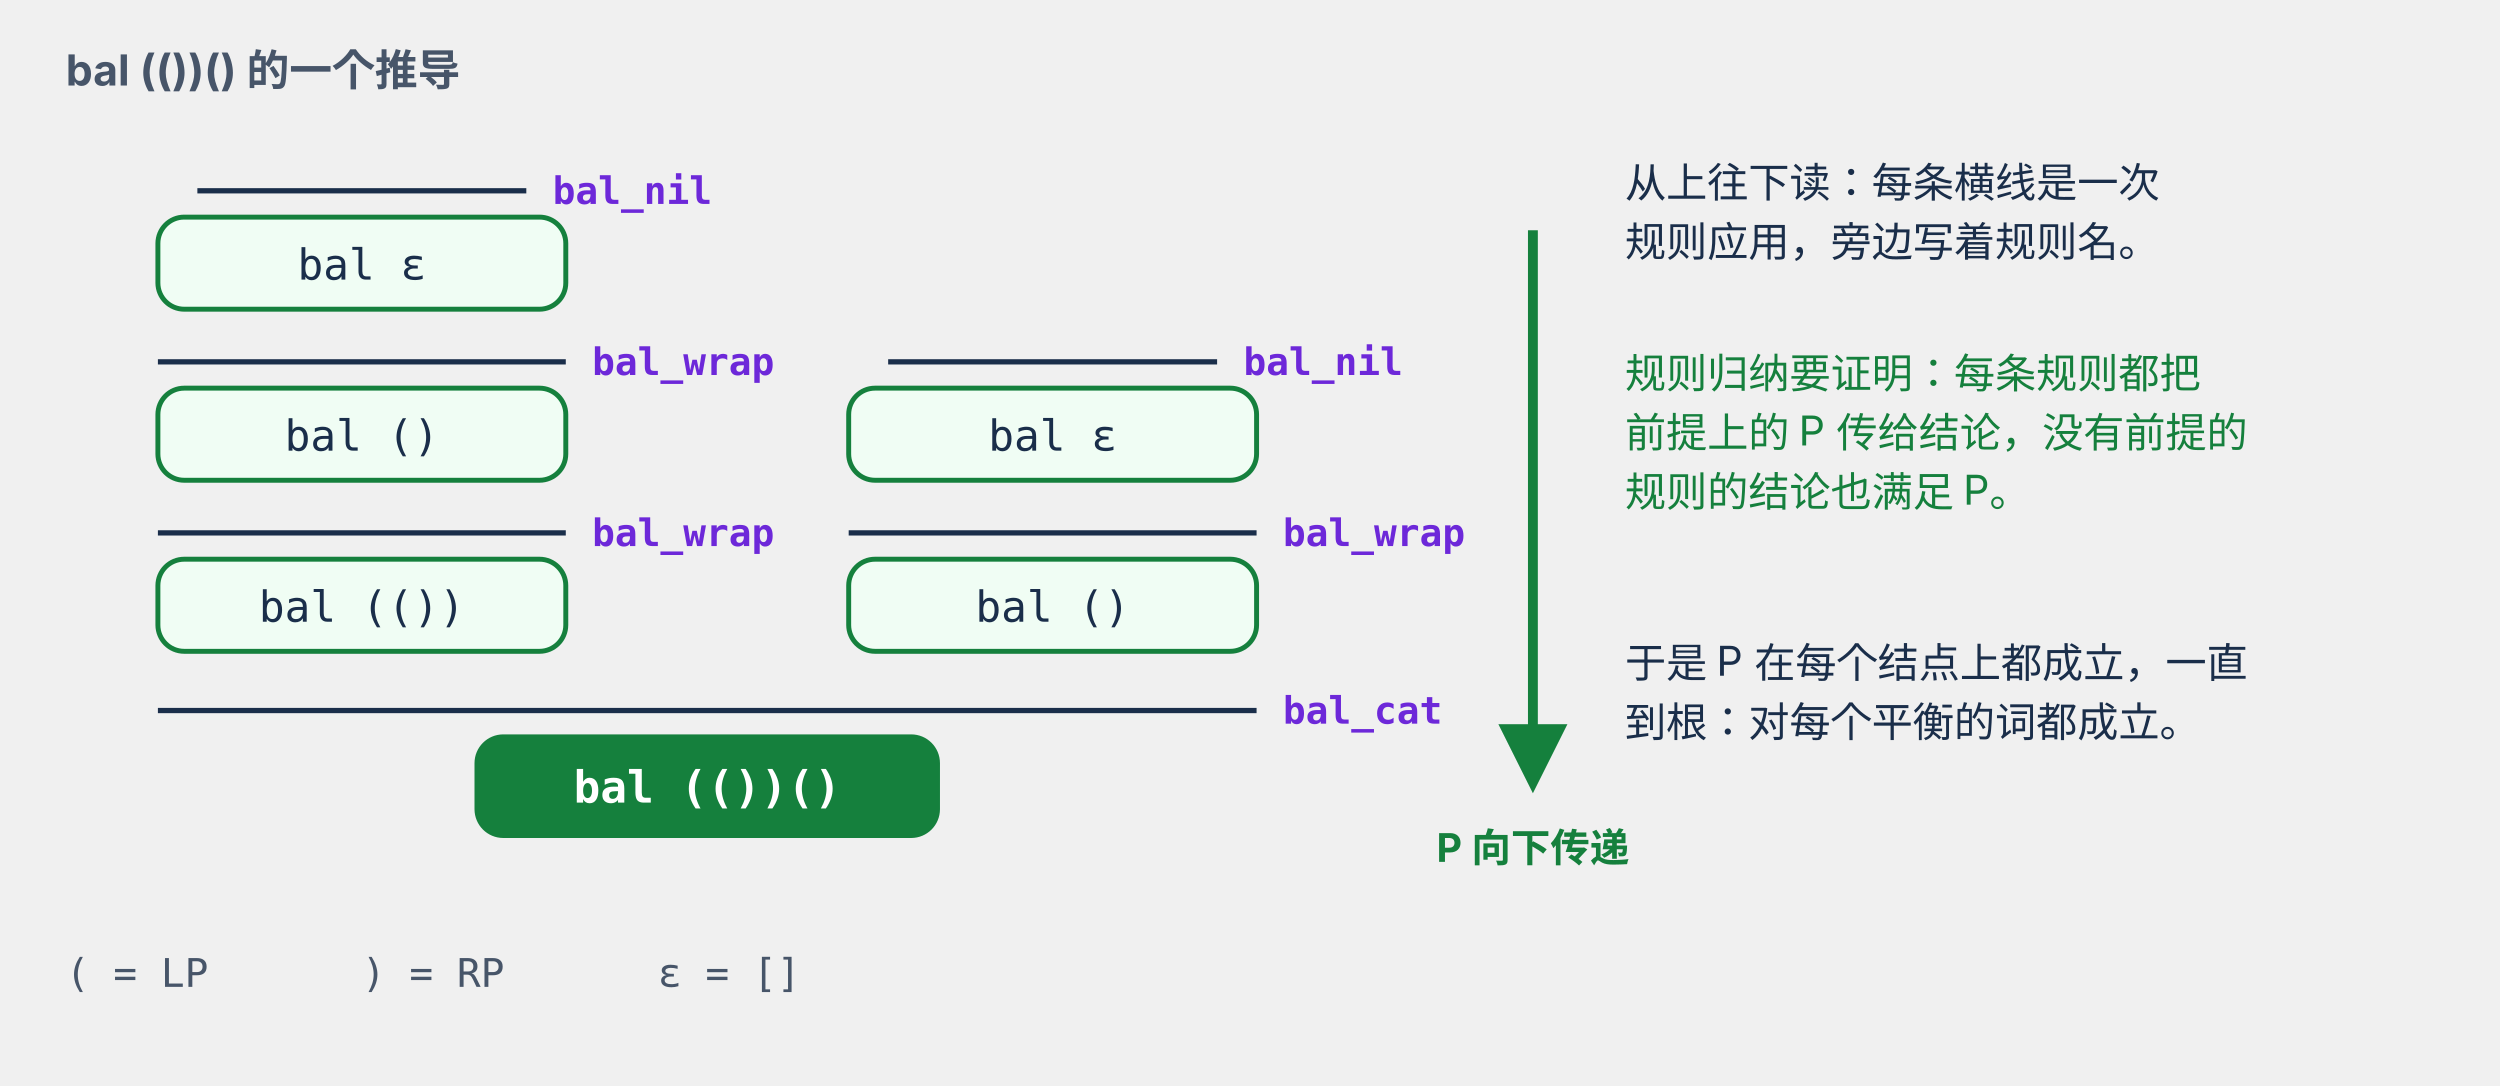
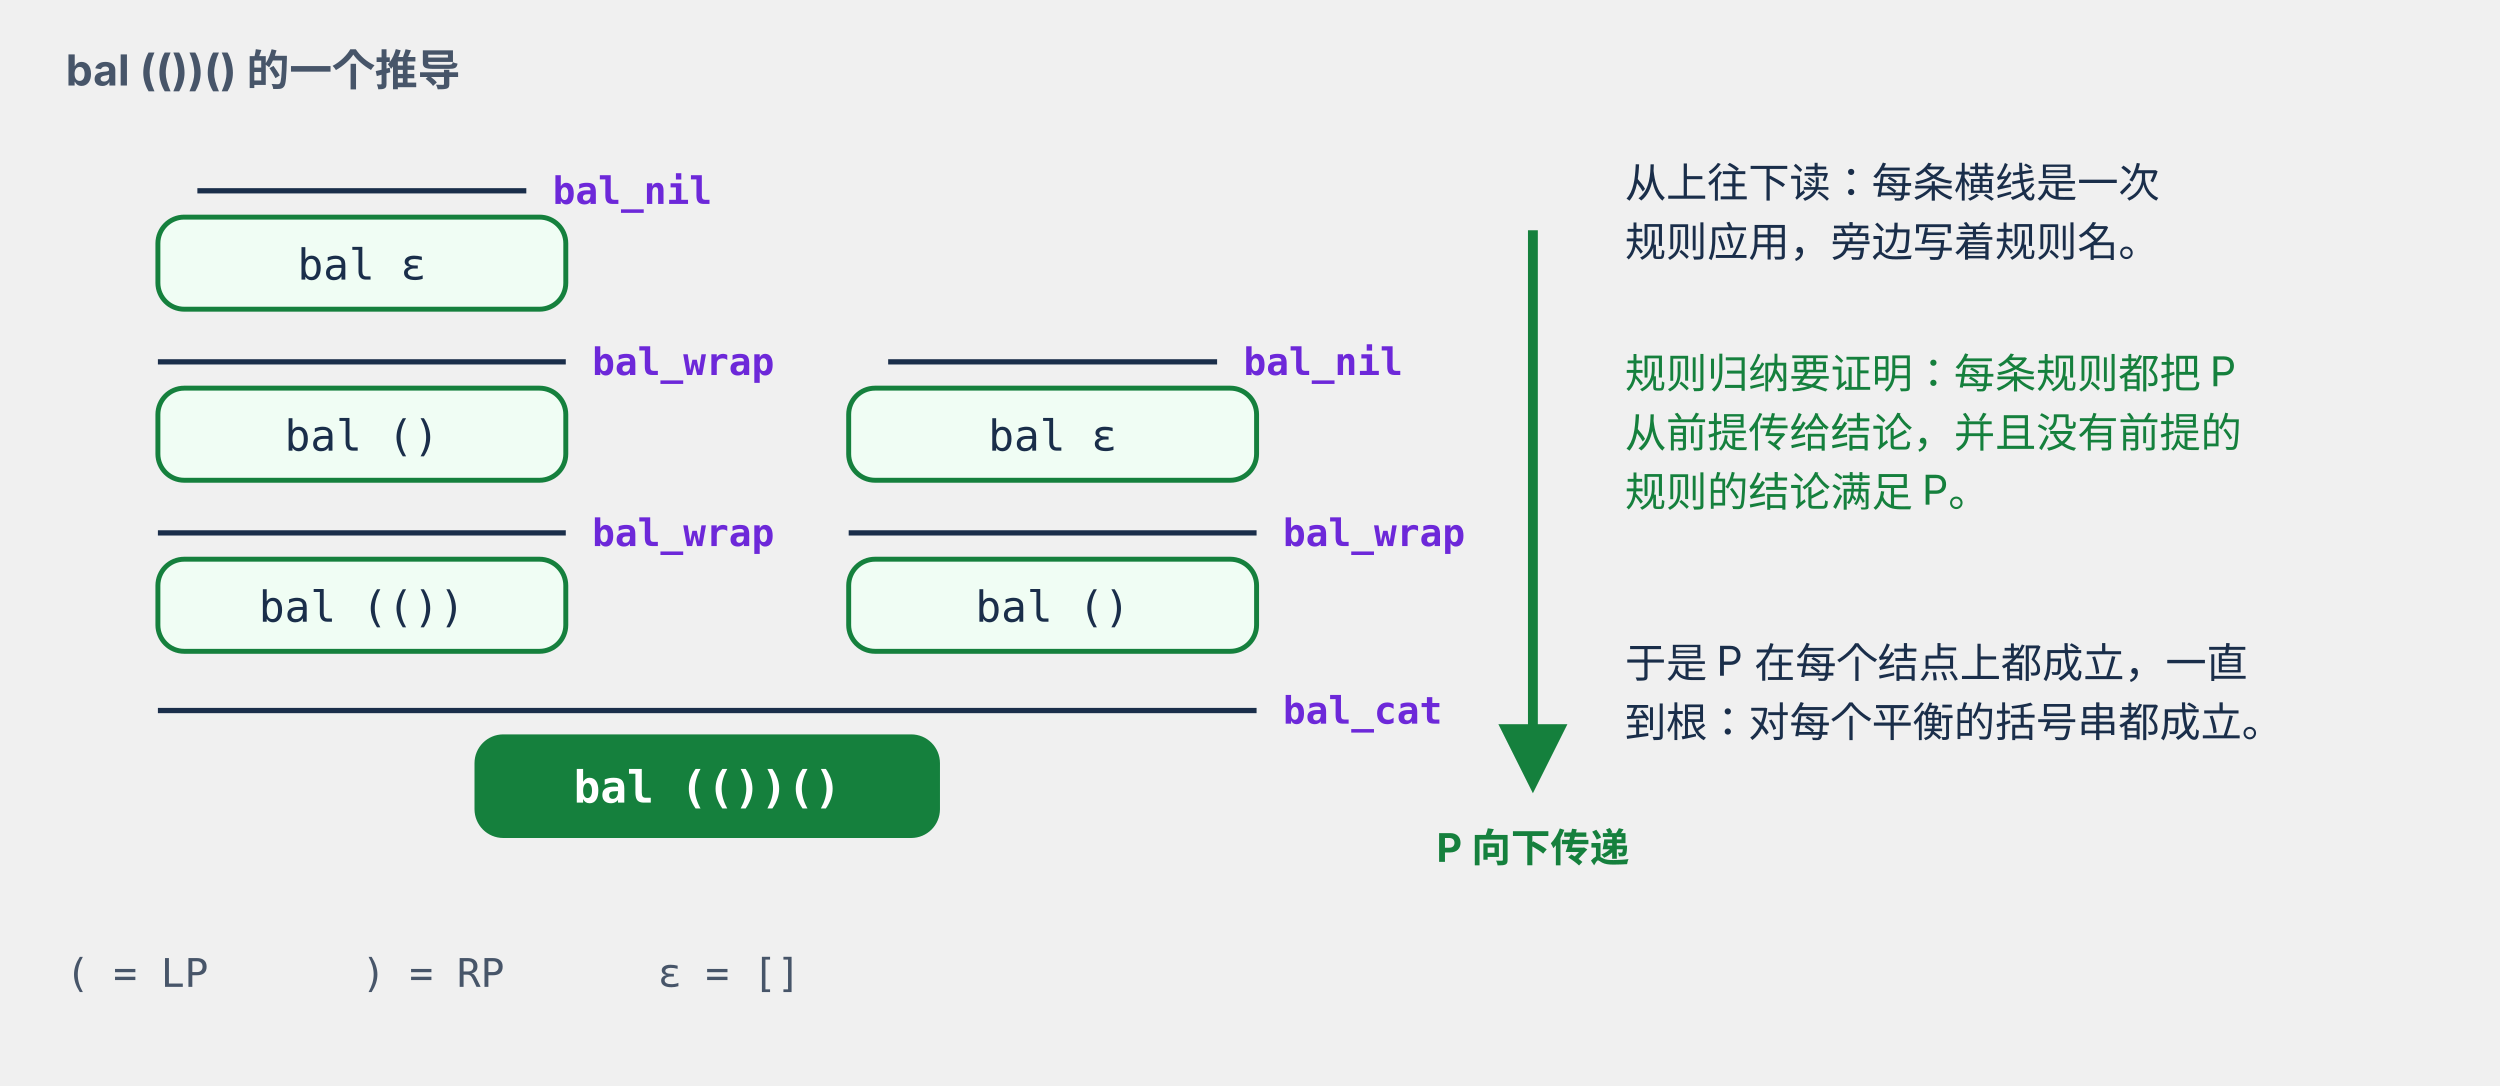
<svg xmlns="http://www.w3.org/2000/svg" viewBox="0 0 760 330" width="760" height="330" role="img">
  <defs>
    <marker id="ah-15803D" viewBox="0 0 10 10" refX="8.5" refY="5" markerWidth="7" markerHeight="7" orient="auto-start-reverse">
      <path d="M0 0 10 5 0 10z" fill="#15803D" />
    </marker>
  </defs>
  <text x="20" y="26" font-family="'DM Sans', system-ui, -apple-system, 'Segoe UI', 'PingFang SC', 'Hiragino Sans GB', 'Microsoft YaHei', 'Noto Sans SC', sans-serif" font-size="13" font-weight="700" fill="#475569" text-anchor="start">bal (())() 的一个推导</text>
  <line x1="60" y1="58" x2="160" y2="58" stroke="#1A2E4A" stroke-width="1.6" />
  <text x="168" y="62" font-family="'Isabelle DejaVu Sans Mono', 'DejaVu Sans Mono', Consolas, Menlo, 'PingFang SC', 'Microsoft YaHei', monospace" font-size="11.5" font-weight="600" fill="#6D28D9" text-anchor="start">bal_nil</text>
  <rect x="48" y="66" width="124" height="28" rx="8" fill="#F0FDF4" stroke="#15803D" stroke-width="1.5" />
  <text x="110" y="85" font-family="'Isabelle DejaVu Sans Mono', 'DejaVu Sans Mono', Consolas, Menlo, 'PingFang SC', 'Microsoft YaHei', monospace" font-size="13" font-weight="400" fill="#1A2E4A" text-anchor="middle">bal ε</text>
  <line x1="48" y1="110" x2="172" y2="110" stroke="#1A2E4A" stroke-width="1.6" />
  <text x="180" y="114" font-family="'Isabelle DejaVu Sans Mono', 'DejaVu Sans Mono', Consolas, Menlo, 'PingFang SC', 'Microsoft YaHei', monospace" font-size="11.5" font-weight="600" fill="#6D28D9" text-anchor="start">bal_wrap</text>
  <rect x="48" y="118" width="124" height="28" rx="8" fill="#F0FDF4" stroke="#15803D" stroke-width="1.5" />
  <text x="110" y="137" font-family="'Isabelle DejaVu Sans Mono', 'DejaVu Sans Mono', Consolas, Menlo, 'PingFang SC', 'Microsoft YaHei', monospace" font-size="13" font-weight="400" fill="#1A2E4A" text-anchor="middle">bal ()</text>
  <line x1="48" y1="162" x2="172" y2="162" stroke="#1A2E4A" stroke-width="1.6" />
  <text x="180" y="166" font-family="'Isabelle DejaVu Sans Mono', 'DejaVu Sans Mono', Consolas, Menlo, 'PingFang SC', 'Microsoft YaHei', monospace" font-size="11.5" font-weight="600" fill="#6D28D9" text-anchor="start">bal_wrap</text>
  <rect x="48" y="170" width="124" height="28" rx="8" fill="#F0FDF4" stroke="#15803D" stroke-width="1.5" />
  <text x="110" y="189" font-family="'Isabelle DejaVu Sans Mono', 'DejaVu Sans Mono', Consolas, Menlo, 'PingFang SC', 'Microsoft YaHei', monospace" font-size="13" font-weight="400" fill="#1A2E4A" text-anchor="middle">bal (())</text>
  <line x1="270" y1="110" x2="370" y2="110" stroke="#1A2E4A" stroke-width="1.6" />
  <text x="378" y="114" font-family="'Isabelle DejaVu Sans Mono', 'DejaVu Sans Mono', Consolas, Menlo, 'PingFang SC', 'Microsoft YaHei', monospace" font-size="11.5" font-weight="600" fill="#6D28D9" text-anchor="start">bal_nil</text>
  <rect x="258" y="118" width="124" height="28" rx="8" fill="#F0FDF4" stroke="#15803D" stroke-width="1.5" />
  <text x="320" y="137" font-family="'Isabelle DejaVu Sans Mono', 'DejaVu Sans Mono', Consolas, Menlo, 'PingFang SC', 'Microsoft YaHei', monospace" font-size="13" font-weight="400" fill="#1A2E4A" text-anchor="middle">bal ε</text>
  <line x1="258" y1="162" x2="382" y2="162" stroke="#1A2E4A" stroke-width="1.6" />
  <text x="390" y="166" font-family="'Isabelle DejaVu Sans Mono', 'DejaVu Sans Mono', Consolas, Menlo, 'PingFang SC', 'Microsoft YaHei', monospace" font-size="11.5" font-weight="600" fill="#6D28D9" text-anchor="start">bal_wrap</text>
  <rect x="258" y="170" width="124" height="28" rx="8" fill="#F0FDF4" stroke="#15803D" stroke-width="1.5" />
  <text x="320" y="189" font-family="'Isabelle DejaVu Sans Mono', 'DejaVu Sans Mono', Consolas, Menlo, 'PingFang SC', 'Microsoft YaHei', monospace" font-size="13" font-weight="400" fill="#1A2E4A" text-anchor="middle">bal ()</text>
  <line x1="48" y1="216" x2="382" y2="216" stroke="#1A2E4A" stroke-width="1.6" />
  <text x="390" y="220" font-family="'Isabelle DejaVu Sans Mono', 'DejaVu Sans Mono', Consolas, Menlo, 'PingFang SC', 'Microsoft YaHei', monospace" font-size="11.5" font-weight="600" fill="#6D28D9" text-anchor="start">bal_cat</text>
  <rect x="145" y="224" width="140" height="30" rx="8" fill="#15803D" stroke="#15803D" stroke-width="1.5" />
  <text x="215" y="244" font-family="'Isabelle DejaVu Sans Mono', 'DejaVu Sans Mono', Consolas, Menlo, 'PingFang SC', 'Microsoft YaHei', monospace" font-size="13.5" font-weight="700" fill="#FFFFFF" text-anchor="middle">bal (())()</text>
  <line x1="466" y1="70" x2="466" y2="238" stroke="#15803D" stroke-width="3" marker-end="url(#ah-15803D)" />
  <text x="466" y="262" font-family="'DM Sans', system-ui, -apple-system, 'Segoe UI', 'PingFang SC', 'Hiragino Sans GB', 'Microsoft YaHei', 'Noto Sans SC', sans-serif" font-size="12" font-weight="700" fill="#15803D" text-anchor="middle">P 向下传递</text>
  <text x="494" y="60" font-family="'DM Sans', system-ui, -apple-system, 'Segoe UI', 'PingFang SC', 'Hiragino Sans GB', 'Microsoft YaHei', 'Noto Sans SC', sans-serif" font-size="12.5" font-weight="400" fill="#1A2E4A" text-anchor="start">从上往下读：每条横线是一次</text>
  <text x="494" y="78" font-family="'DM Sans', system-ui, -apple-system, 'Segoe UI', 'PingFang SC', 'Hiragino Sans GB', 'Microsoft YaHei', 'Noto Sans SC', sans-serif" font-size="12.5" font-weight="400" fill="#1A2E4A" text-anchor="start">规则应用，旁边写着规则名。</text>
-   <text x="494" y="118" font-family="'DM Sans', system-ui, -apple-system, 'Segoe UI', 'PingFang SC', 'Hiragino Sans GB', 'Microsoft YaHei', 'Noto Sans SC', sans-serif" font-size="12.5" font-weight="400" fill="#15803D" text-anchor="start">规则归纳要证明：每条规则都把</text>
-   <text x="494" y="136" font-family="'DM Sans', system-ui, -apple-system, 'Segoe UI', 'PingFang SC', 'Hiragino Sans GB', 'Microsoft YaHei', 'Noto Sans SC', sans-serif" font-size="12.5" font-weight="400" fill="#15803D" text-anchor="start">前提上的 P 传给结论，没有前提的</text>
-   <text x="494" y="154" font-family="'DM Sans', system-ui, -apple-system, 'Segoe UI', 'PingFang SC', 'Hiragino Sans GB', 'Microsoft YaHei', 'Noto Sans SC', sans-serif" font-size="12.5" font-weight="400" fill="#15803D" text-anchor="start">规则的结论也满足 P。</text>
+   <text x="494" y="118" font-family="'DM Sans', system-ui, -apple-system, 'Segoe UI', 'PingFang SC', 'Hiragino Sans GB', 'Microsoft YaHei', 'Noto Sans SC', sans-serif" font-size="12.5" font-weight="400" fill="#15803D" text-anchor="start">规则归纳要证明：每条规则都把 P</text>
+   <text x="494" y="136" font-family="'DM Sans', system-ui, -apple-system, 'Segoe UI', 'PingFang SC', 'Hiragino Sans GB', 'Microsoft YaHei', 'Noto Sans SC', sans-serif" font-size="12.5" font-weight="400" fill="#15803D" text-anchor="start">从前提传给结论，并且没有前提的</text>
+   <text x="494" y="154" font-family="'DM Sans', system-ui, -apple-system, 'Segoe UI', 'PingFang SC', 'Hiragino Sans GB', 'Microsoft YaHei', 'Noto Sans SC', sans-serif" font-size="12.5" font-weight="400" fill="#15803D" text-anchor="start">规则的结论满足 P。</text>
  <text x="494" y="206" font-family="'DM Sans', system-ui, -apple-system, 'Segoe UI', 'PingFang SC', 'Hiragino Sans GB', 'Microsoft YaHei', 'Noto Sans SC', sans-serif" font-size="12.5" font-weight="400" fill="#1A2E4A" text-anchor="start">于是 P 在每个结点上都成立，一直</text>
-   <text x="494" y="224" font-family="'DM Sans', system-ui, -apple-system, 'Segoe UI', 'PingFang SC', 'Hiragino Sans GB', 'Microsoft YaHei', 'Noto Sans SC', sans-serif" font-size="12.5" font-weight="400" fill="#1A2E4A" text-anchor="start">到根：对每个平衡的词都成立。</text>
+   <text x="494" y="224" font-family="'DM Sans', system-ui, -apple-system, 'Segoe UI', 'PingFang SC', 'Hiragino Sans GB', 'Microsoft YaHei', 'Noto Sans SC', sans-serif" font-size="12.5" font-weight="400" fill="#1A2E4A" text-anchor="start">到根：对每个平衡的括号串都成立。</text>
  <text x="20" y="300" font-family="'Isabelle DejaVu Sans Mono', 'DejaVu Sans Mono', Consolas, Menlo, 'PingFang SC', 'Microsoft YaHei', monospace" font-size="12" font-weight="400" fill="#475569" text-anchor="start">( = LP</text>
  <text x="110" y="300" font-family="'Isabelle DejaVu Sans Mono', 'DejaVu Sans Mono', Consolas, Menlo, 'PingFang SC', 'Microsoft YaHei', monospace" font-size="12" font-weight="400" fill="#475569" text-anchor="start">) = RP</text>
  <text x="200" y="300" font-family="'Isabelle DejaVu Sans Mono', 'DejaVu Sans Mono', Consolas, Menlo, 'PingFang SC', 'Microsoft YaHei', monospace" font-size="12" font-weight="400" fill="#475569" text-anchor="start">ε = []</text>
</svg>
